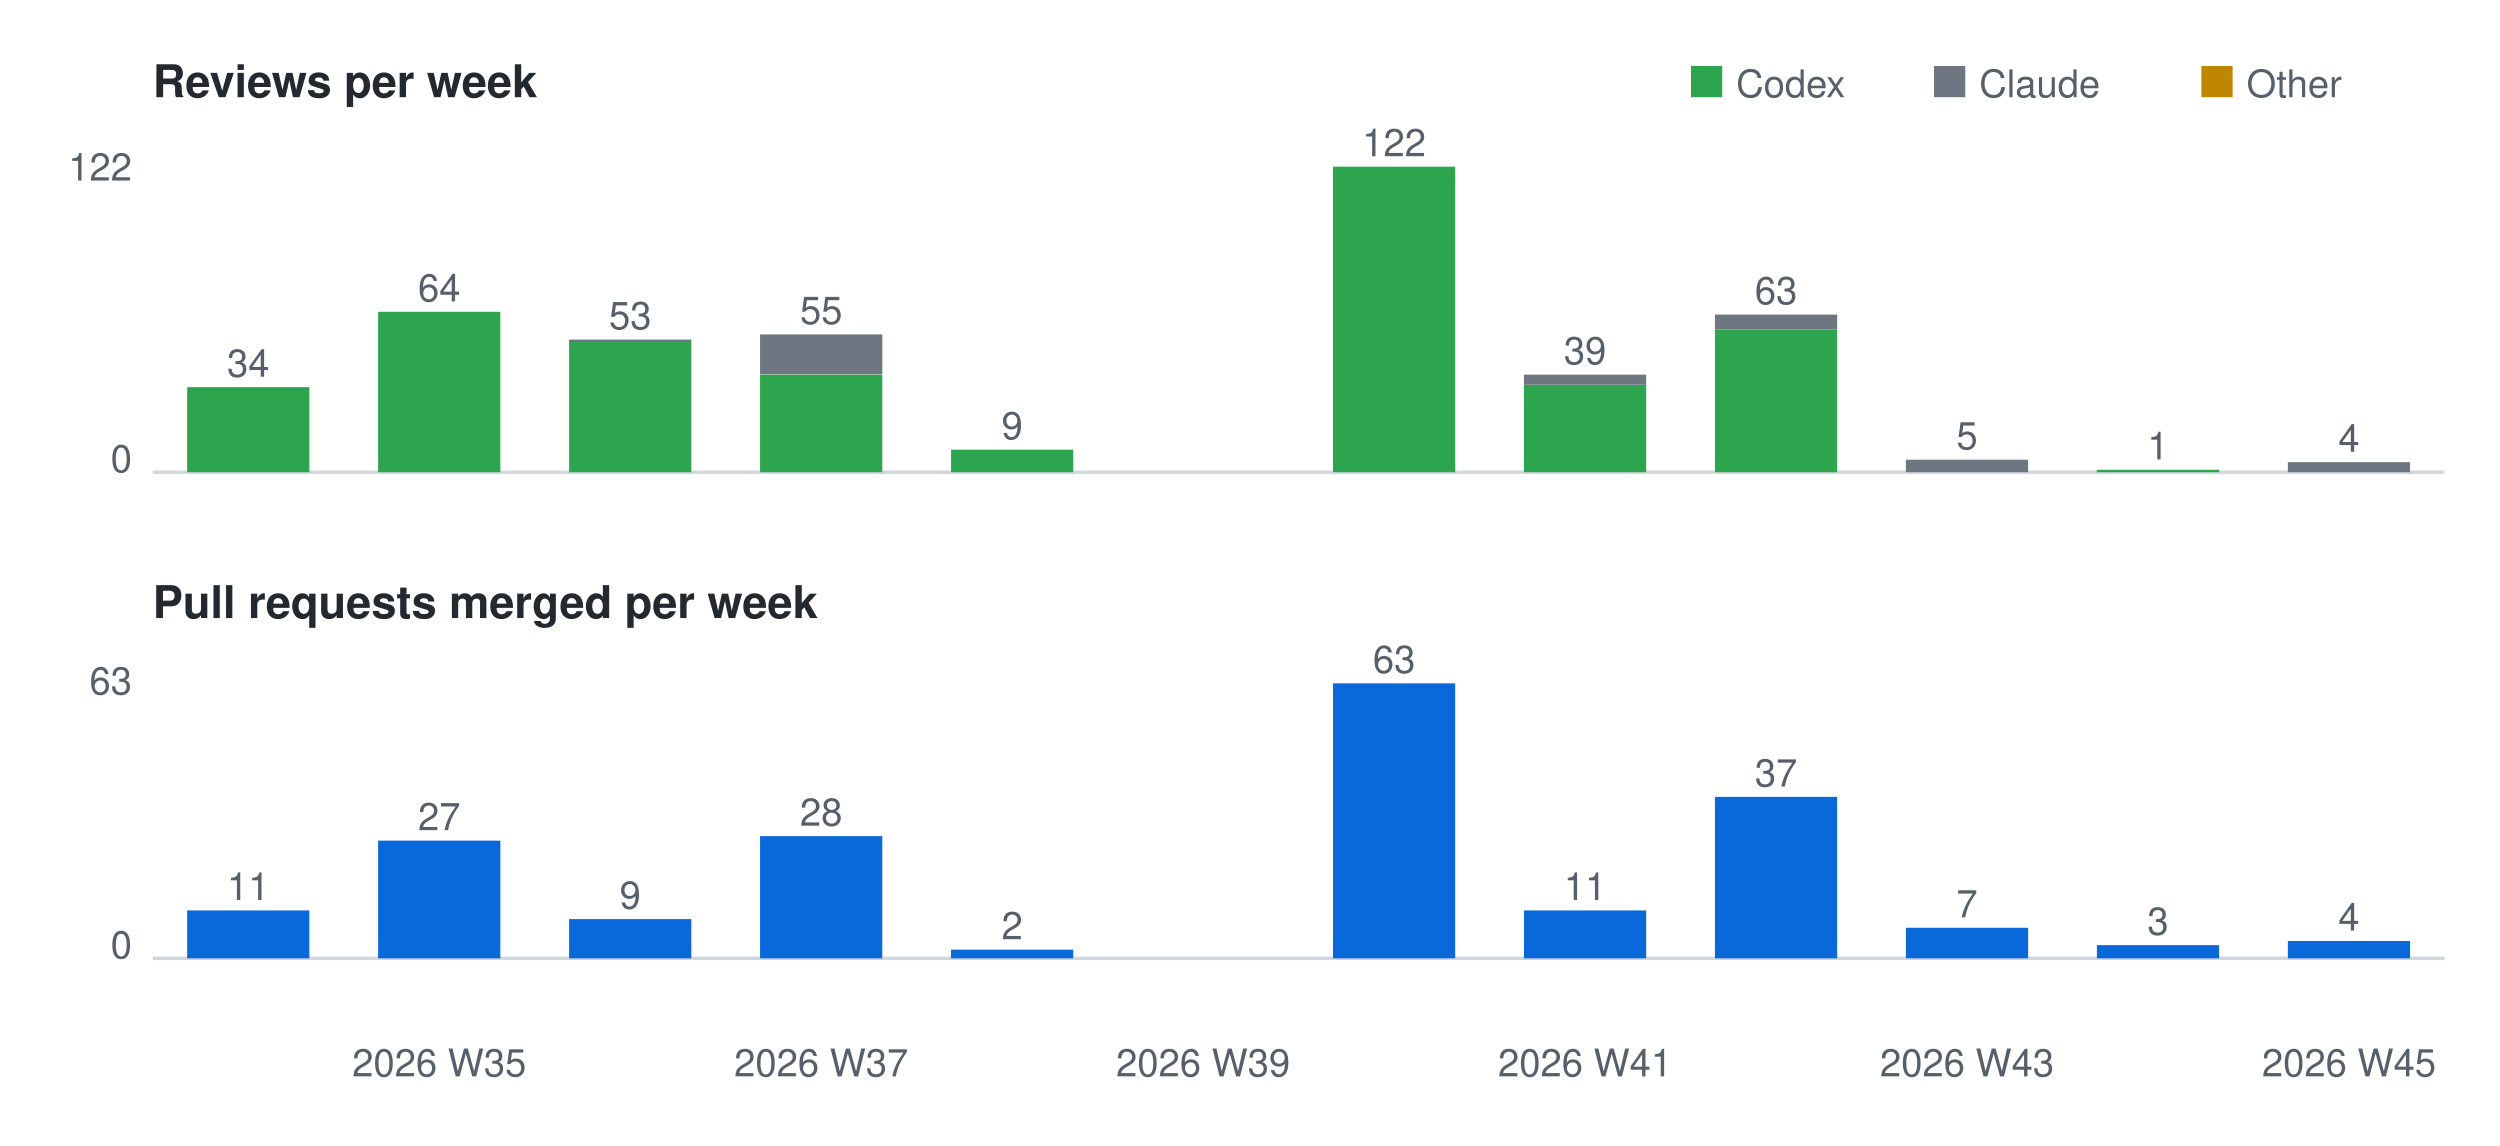
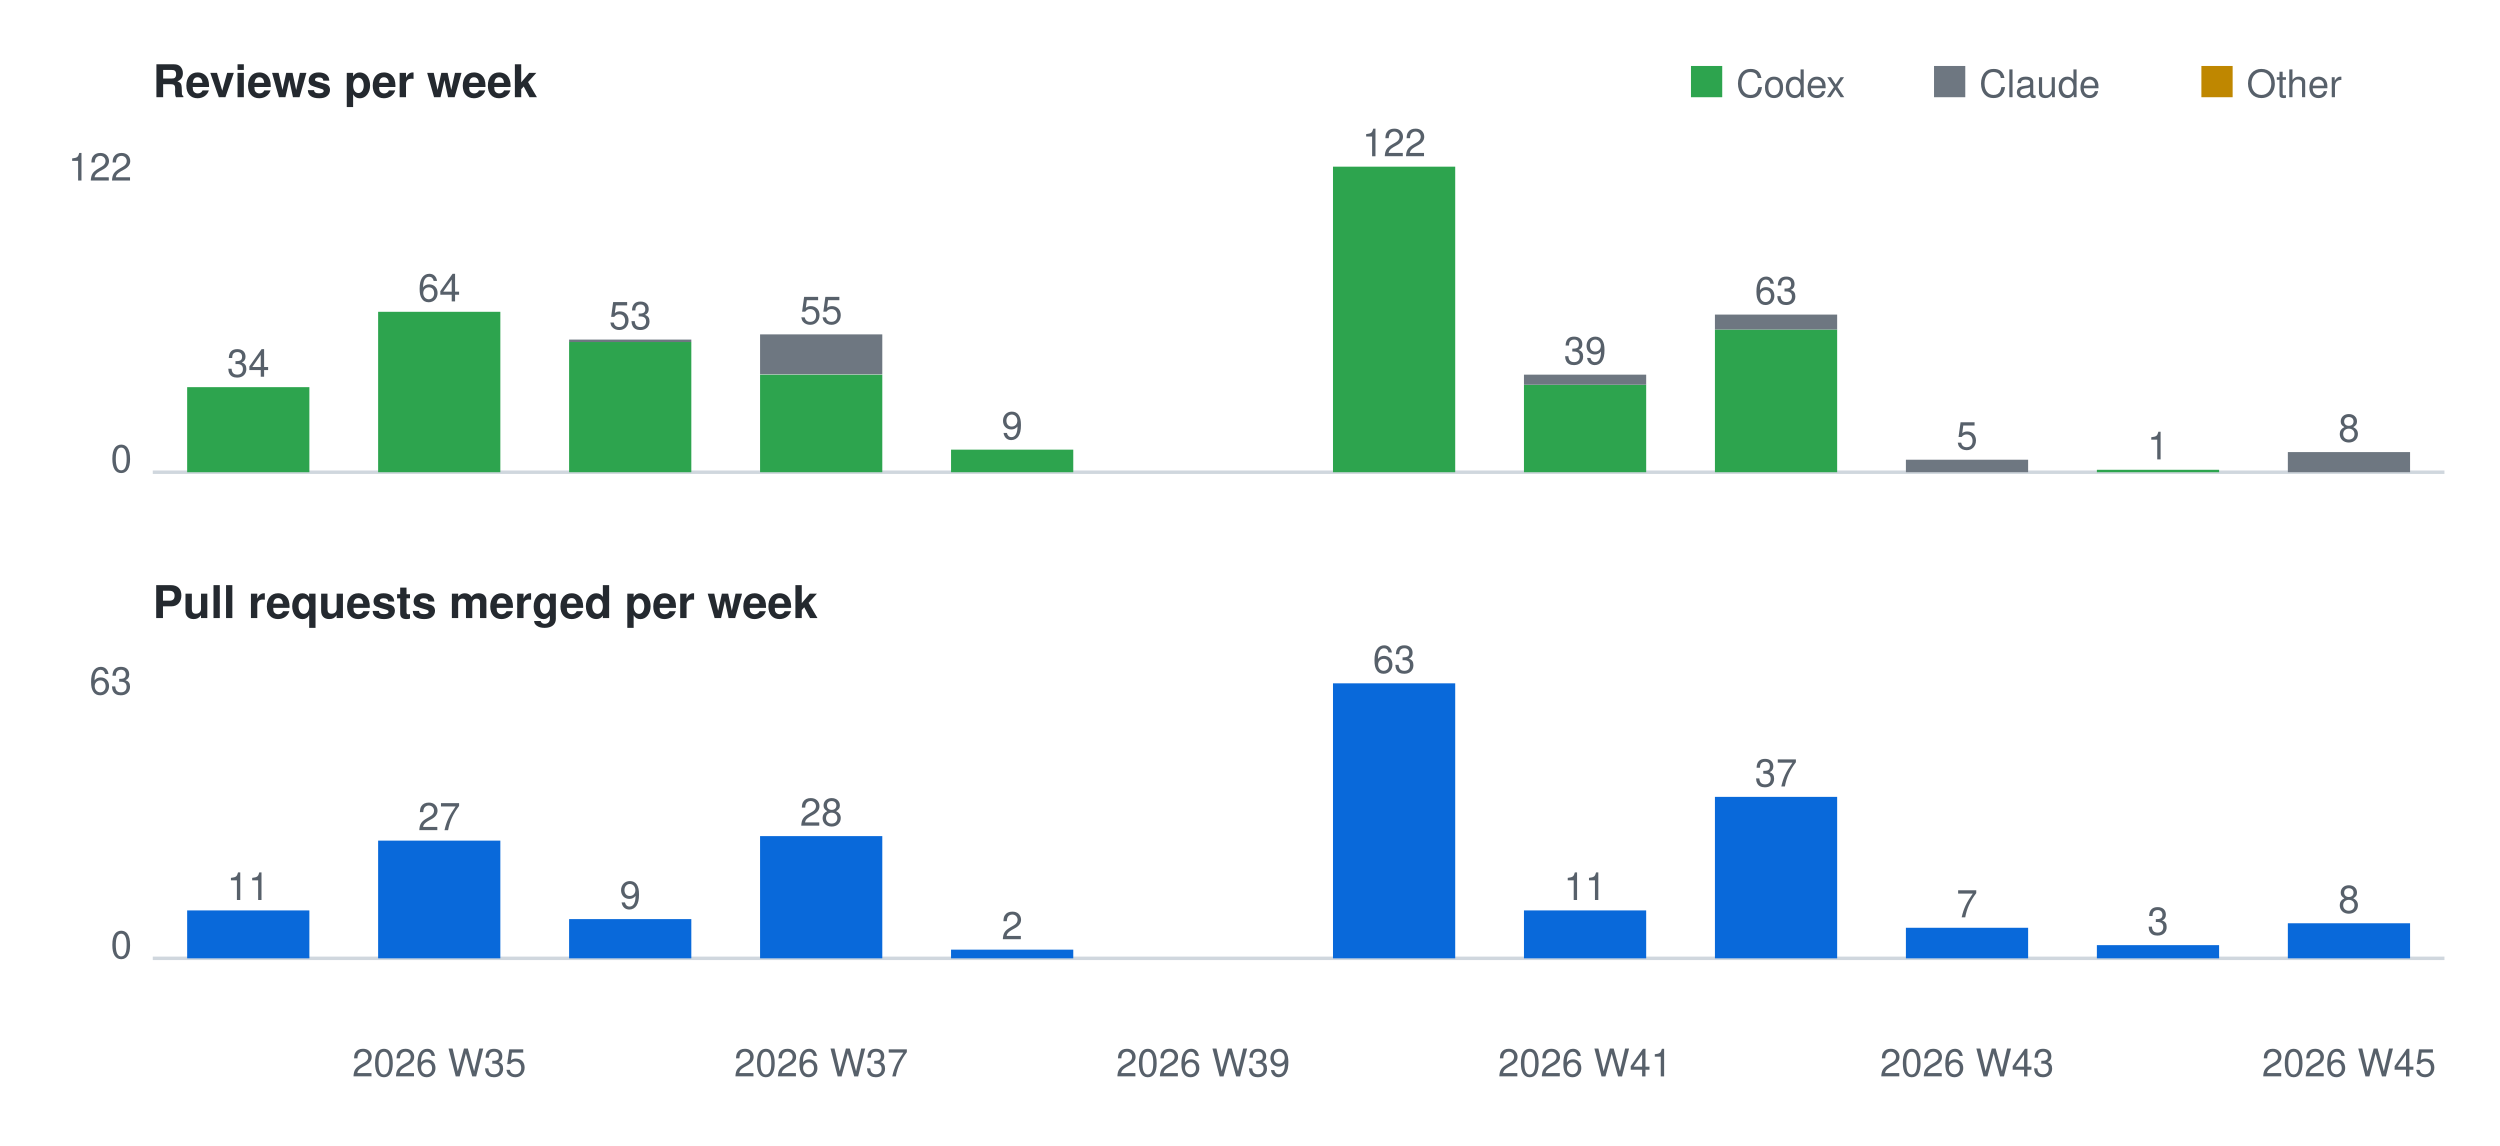
<svg xmlns="http://www.w3.org/2000/svg" width="720" height="330" viewBox="0 0 720 330" role="img" aria-label="Weekly reviews and merged pull requests">
  <style>text{font:11px -apple-system,Segoe UI,Helvetica,Arial,sans-serif;fill:#57606a}.t{font-size:13px;font-weight:600;fill:#24292f}.g{stroke:#d0d7de}.c{fill:#2da44e}.l{fill:#6e7781}.o{fill:#bf8700}.m{fill:#0969da}@media (prefers-color-scheme:dark){text{fill:#8b949e}.t{fill:#e6edf3}.g{stroke:#30363d}.c{fill:#3fb950}.l{fill:#8b949e}.o{fill:#d29922}.m{fill:#58a6ff}}</style>
  <text class="t" x="44" y="28">Reviews per week</text>
  <line class="g" x1="44" y1="136" x2="704" y2="136" />
  <text x="38" y="52" text-anchor="end">122</text>
  <text x="38" y="136" text-anchor="end">0</text>
  <rect class="c" x="53.9" y="111.5" width="35.2" height="24.5" />
  <text x="71.5" y="108.5" text-anchor="middle">34</text>
  <rect class="c" x="108.9" y="89.8" width="35.2" height="46.2" />
  <text x="126.5" y="86.8" text-anchor="middle">64</text>
  <rect class="c" x="163.9" y="98.5" width="35.2" height="37.5" />
  <rect class="l" x="163.9" y="97.8" width="35.2" height="0.7" />
  <text x="181.5" y="94.8" text-anchor="middle">53</text>
  <rect class="c" x="218.9" y="107.9" width="35.2" height="28.1" />
  <rect class="l" x="218.9" y="96.3" width="35.2" height="11.5" />
  <text x="236.5" y="93.3" text-anchor="middle">55</text>
  <rect class="c" x="273.9" y="129.5" width="35.2" height="6.5" />
  <text x="291.5" y="126.5" text-anchor="middle">9</text>
  <rect class="c" x="383.9" y="48.0" width="35.2" height="88.0" />
  <text x="401.5" y="45.0" text-anchor="middle">122</text>
  <rect class="c" x="438.9" y="110.8" width="35.2" height="25.2" />
  <rect class="l" x="438.9" y="107.9" width="35.2" height="2.9" />
  <text x="456.5" y="104.9" text-anchor="middle">39</text>
  <rect class="c" x="493.9" y="94.9" width="35.2" height="41.1" />
  <rect class="l" x="493.9" y="90.6" width="35.2" height="4.3" />
  <text x="511.5" y="87.6" text-anchor="middle">63</text>
  <rect class="l" x="548.9" y="132.4" width="35.2" height="3.6" />
  <text x="566.5" y="129.4" text-anchor="middle">5</text>
  <rect class="c" x="603.9" y="135.3" width="35.2" height="0.7" />
  <text x="621.5" y="132.3" text-anchor="middle">1</text>
-   <rect class="l" x="658.9" y="133.1" width="35.2" height="2.9" />
-   <text x="676.5" y="130.1" text-anchor="middle">4</text>
+   <rect class="l" x="658.9" y="130.2" width="35.2" height="5.8" />
+   <text x="676.5" y="127.2" text-anchor="middle">8</text>
  <rect class="o" x="634" y="19" width="9" height="9" />
  <text x="647" y="28">Other</text>
  <rect class="l" x="557" y="19" width="9" height="9" />
  <text x="570" y="28">Claude</text>
  <rect class="c" x="487" y="19" width="9" height="9" />
  <text x="500" y="28">Codex</text>
  <text class="t" x="44" y="178">Pull requests merged per week</text>
  <line class="g" x1="44" y1="276" x2="704" y2="276" />
  <text x="38" y="200" text-anchor="end">63</text>
  <text x="38" y="276" text-anchor="end">0</text>
  <rect class="m" x="53.9" y="262.2" width="35.2" height="13.8" />
  <text x="71.5" y="259.2" text-anchor="middle">11</text>
  <rect class="m" x="108.9" y="242.1" width="35.2" height="33.9" />
  <text x="126.5" y="239.1" text-anchor="middle">27</text>
  <rect class="m" x="163.9" y="264.7" width="35.2" height="11.3" />
  <text x="181.5" y="261.7" text-anchor="middle">9</text>
  <rect class="m" x="218.9" y="240.8" width="35.2" height="35.2" />
  <text x="236.5" y="237.8" text-anchor="middle">28</text>
  <rect class="m" x="273.9" y="273.5" width="35.2" height="2.5" />
  <text x="291.5" y="270.5" text-anchor="middle">2</text>
  <rect class="m" x="383.9" y="196.8" width="35.2" height="79.2" />
  <text x="401.5" y="193.8" text-anchor="middle">63</text>
  <rect class="m" x="438.9" y="262.2" width="35.2" height="13.8" />
  <text x="456.5" y="259.2" text-anchor="middle">11</text>
  <rect class="m" x="493.9" y="229.5" width="35.2" height="46.5" />
  <text x="511.5" y="226.5" text-anchor="middle">37</text>
  <rect class="m" x="548.9" y="267.2" width="35.2" height="8.8" />
  <text x="566.5" y="264.2" text-anchor="middle">7</text>
  <rect class="m" x="603.9" y="272.2" width="35.2" height="3.8" />
  <text x="621.5" y="269.2" text-anchor="middle">3</text>
-   <rect class="m" x="658.9" y="271.0" width="35.2" height="5.0" />
-   <text x="676.5" y="268.0" text-anchor="middle">4</text>
+   <rect class="m" x="658.9" y="265.9" width="35.2" height="10.1" />
+   <text x="676.5" y="262.9" text-anchor="middle">8</text>
  <text x="126.5" y="310" text-anchor="middle">2026 W35</text>
  <text x="236.5" y="310" text-anchor="middle">2026 W37</text>
  <text x="346.5" y="310" text-anchor="middle">2026 W39</text>
  <text x="456.5" y="310" text-anchor="middle">2026 W41</text>
  <text x="566.5" y="310" text-anchor="middle">2026 W43</text>
  <text x="676.5" y="310" text-anchor="middle">2026 W45</text>
</svg>
